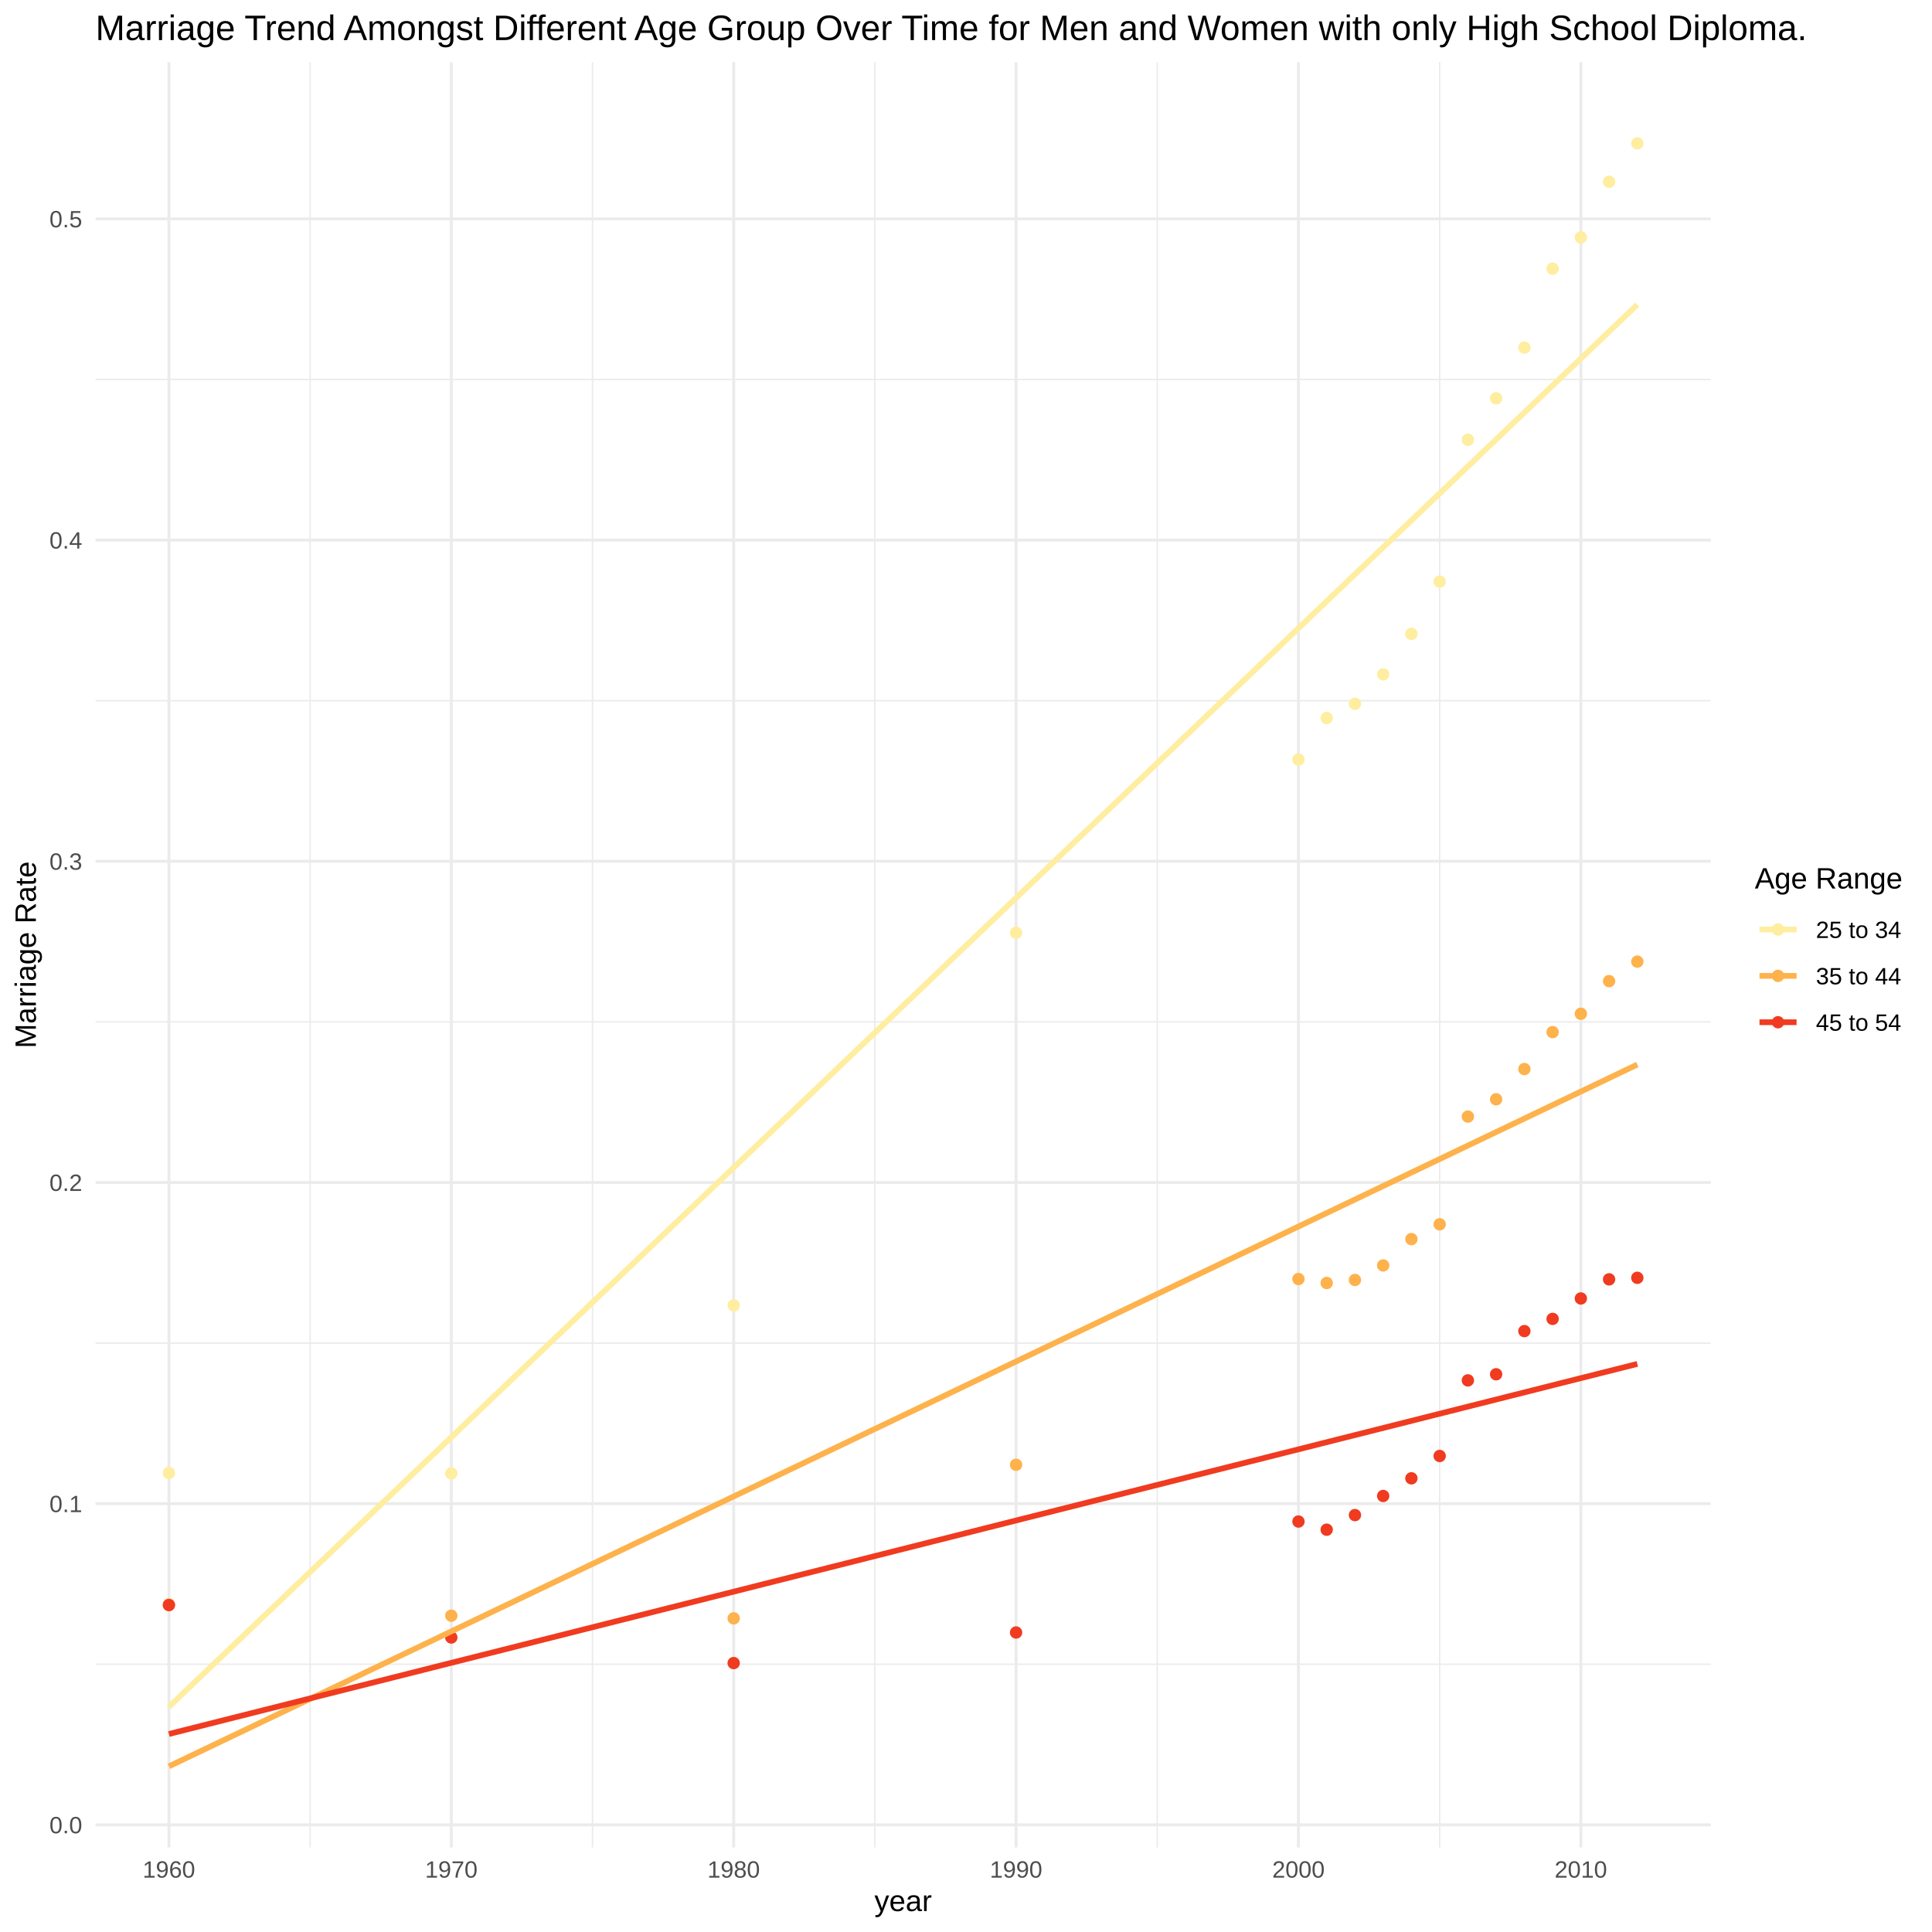
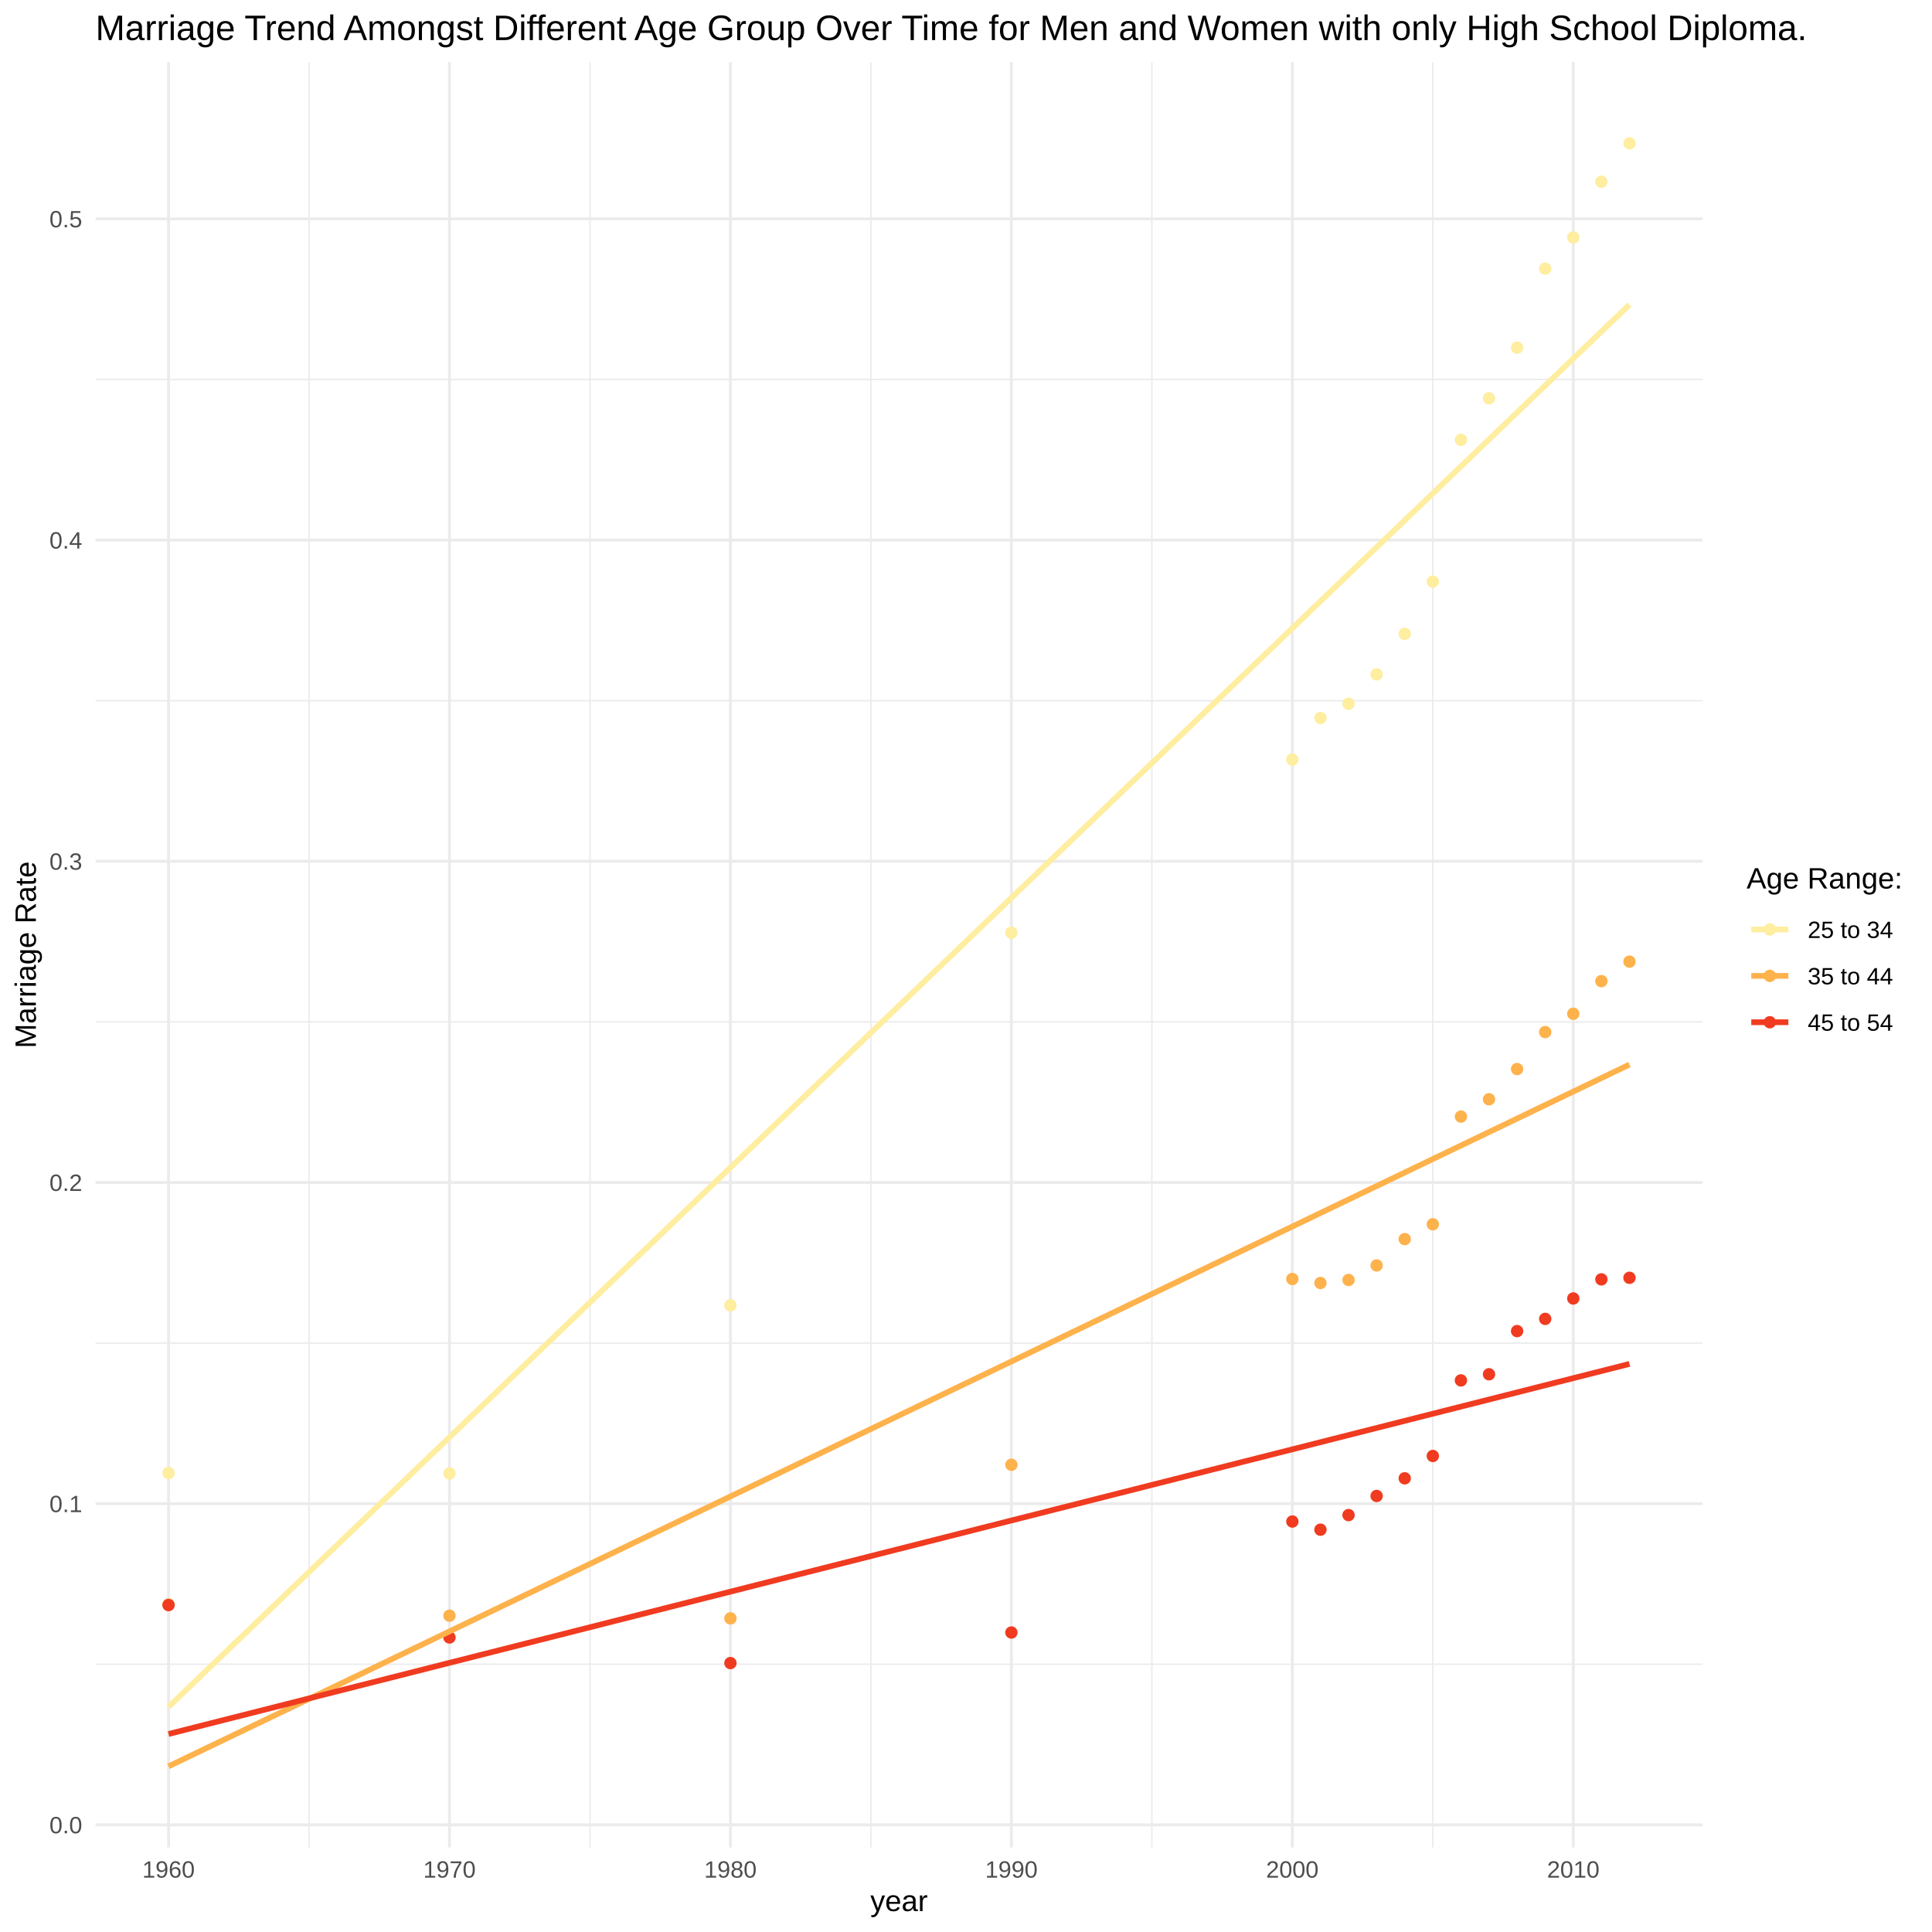
<svg xmlns="http://www.w3.org/2000/svg" class="svglite" width="720.00pt" height="720.00pt" viewBox="0 0 720.00 720.00">
  <defs>
    <style type="text/css">
    .svglite line, .svglite polyline, .svglite polygon, .svglite path, .svglite rect, .svglite circle {
      fill: none;
      stroke: #000000;
      stroke-linecap: round;
      stroke-linejoin: round;
      stroke-miterlimit: 10.00;
    }
  </style>
  </defs>
  <rect width="100%" height="100%" style="stroke: none; fill: #FFFFFF;" />
  <defs>
    <clipPath id="cpMC4wMHw3MjAuMDB8MC4wMHw3MjAuMDA=">
      <rect x="0.00" y="0.00" width="720.00" height="720.00" />
    </clipPath>
  </defs>
  <g clip-path="url(#cpMC4wMHw3MjAuMDB8MC4wMHw3MjAuMDA=)">
</g>
  <defs>
-     <clipPath id="cpMzUuNTl8NjM3LjU0fDIzLjE4fDY4OC41MA==">
-       <rect x="35.59" y="23.18" width="601.96" height="665.33" />
+     <clipPath id="cpMzUuNTl8NjM0LjQ4fDIzLjE4fDY4OC41MA==">
+       <rect x="35.59" y="23.18" width="598.90" height="665.33" />
    </clipPath>
  </defs>
-   <g clip-path="url(#cpMzUuNTl8NjM3LjU0fDIzLjE4fDY4OC41MA==)">
-     <polyline points="35.59,620.21 637.54,620.21 " style="stroke-width: 0.53; stroke: #EBEBEB; stroke-linecap: butt;" />
-     <polyline points="35.59,500.52 637.54,500.52 " style="stroke-width: 0.53; stroke: #EBEBEB; stroke-linecap: butt;" />
-     <polyline points="35.59,380.82 637.54,380.82 " style="stroke-width: 0.53; stroke: #EBEBEB; stroke-linecap: butt;" />
-     <polyline points="35.59,261.12 637.54,261.12 " style="stroke-width: 0.53; stroke: #EBEBEB; stroke-linecap: butt;" />
-     <polyline points="35.59,141.42 637.54,141.42 " style="stroke-width: 0.53; stroke: #EBEBEB; stroke-linecap: butt;" />
-     <polyline points="115.57,688.50 115.57,23.18 " style="stroke-width: 0.53; stroke: #EBEBEB; stroke-linecap: butt;" />
-     <polyline points="220.80,688.50 220.80,23.18 " style="stroke-width: 0.53; stroke: #EBEBEB; stroke-linecap: butt;" />
-     <polyline points="326.04,688.50 326.04,23.18 " style="stroke-width: 0.53; stroke: #EBEBEB; stroke-linecap: butt;" />
-     <polyline points="431.28,688.50 431.28,23.18 " style="stroke-width: 0.53; stroke: #EBEBEB; stroke-linecap: butt;" />
-     <polyline points="536.52,688.50 536.52,23.18 " style="stroke-width: 0.53; stroke: #EBEBEB; stroke-linecap: butt;" />
-     <polyline points="35.59,680.06 637.54,680.06 " style="stroke-width: 1.07; stroke: #EBEBEB; stroke-linecap: butt;" />
-     <polyline points="35.59,560.37 637.54,560.37 " style="stroke-width: 1.07; stroke: #EBEBEB; stroke-linecap: butt;" />
-     <polyline points="35.59,440.67 637.54,440.67 " style="stroke-width: 1.07; stroke: #EBEBEB; stroke-linecap: butt;" />
-     <polyline points="35.59,320.97 637.54,320.97 " style="stroke-width: 1.07; stroke: #EBEBEB; stroke-linecap: butt;" />
-     <polyline points="35.59,201.27 637.54,201.27 " style="stroke-width: 1.07; stroke: #EBEBEB; stroke-linecap: butt;" />
-     <polyline points="35.59,81.57 637.54,81.57 " style="stroke-width: 1.07; stroke: #EBEBEB; stroke-linecap: butt;" />
-     <polyline points="62.95,688.50 62.95,23.18 " style="stroke-width: 1.07; stroke: #EBEBEB; stroke-linecap: butt;" />
-     <polyline points="168.19,688.50 168.19,23.18 " style="stroke-width: 1.07; stroke: #EBEBEB; stroke-linecap: butt;" />
-     <polyline points="273.42,688.50 273.42,23.18 " style="stroke-width: 1.07; stroke: #EBEBEB; stroke-linecap: butt;" />
-     <polyline points="378.66,688.50 378.66,23.18 " style="stroke-width: 1.07; stroke: #EBEBEB; stroke-linecap: butt;" />
-     <polyline points="483.90,688.50 483.90,23.18 " style="stroke-width: 1.07; stroke: #EBEBEB; stroke-linecap: butt;" />
-     <polyline points="589.14,688.50 589.14,23.18 " style="stroke-width: 1.07; stroke: #EBEBEB; stroke-linecap: butt;" />
-     <circle cx="62.95" cy="548.95" r="1.95" style="stroke-width: 0.71; stroke: #FFEDA0; fill: #FFEDA0;" />
-     <circle cx="62.95" cy="597.95" r="1.95" style="stroke-width: 0.71; stroke: #FEB24C; fill: #FEB24C;" />
-     <circle cx="62.95" cy="598.18" r="1.95" style="stroke-width: 0.71; stroke: #F03B20; fill: #F03B20;" />
-     <circle cx="168.19" cy="549.11" r="1.95" style="stroke-width: 0.71; stroke: #FFEDA0; fill: #FFEDA0;" />
-     <circle cx="168.19" cy="602.12" r="1.95" style="stroke-width: 0.71; stroke: #FEB24C; fill: #FEB24C;" />
-     <circle cx="168.19" cy="610.24" r="1.95" style="stroke-width: 0.71; stroke: #F03B20; fill: #F03B20;" />
-     <circle cx="273.42" cy="486.47" r="1.95" style="stroke-width: 0.71; stroke: #FFEDA0; fill: #FFEDA0;" />
-     <circle cx="273.42" cy="603.11" r="1.95" style="stroke-width: 0.71; stroke: #FEB24C; fill: #FEB24C;" />
-     <circle cx="273.42" cy="619.78" r="1.95" style="stroke-width: 0.71; stroke: #F03B20; fill: #F03B20;" />
-     <circle cx="378.66" cy="347.60" r="1.95" style="stroke-width: 0.71; stroke: #FFEDA0; fill: #FFEDA0;" />
-     <circle cx="378.66" cy="545.88" r="1.95" style="stroke-width: 0.71; stroke: #FEB24C; fill: #FEB24C;" />
-     <circle cx="378.66" cy="608.39" r="1.95" style="stroke-width: 0.71; stroke: #F03B20; fill: #F03B20;" />
-     <circle cx="483.90" cy="283.08" r="1.95" style="stroke-width: 0.71; stroke: #FFEDA0; fill: #FFEDA0;" />
-     <circle cx="483.90" cy="476.65" r="1.95" style="stroke-width: 0.71; stroke: #FEB24C; fill: #FEB24C;" />
-     <circle cx="483.90" cy="567.03" r="1.95" style="stroke-width: 0.71; stroke: #F03B20; fill: #F03B20;" />
-     <circle cx="494.42" cy="267.58" r="1.95" style="stroke-width: 0.71; stroke: #FFEDA0; fill: #FFEDA0;" />
-     <circle cx="494.42" cy="478.13" r="1.95" style="stroke-width: 0.71; stroke: #FEB24C; fill: #FEB24C;" />
-     <circle cx="494.42" cy="570.07" r="1.95" style="stroke-width: 0.71; stroke: #F03B20; fill: #F03B20;" />
-     <circle cx="504.95" cy="262.27" r="1.95" style="stroke-width: 0.71; stroke: #FFEDA0; fill: #FFEDA0;" />
-     <circle cx="504.95" cy="477.01" r="1.95" style="stroke-width: 0.71; stroke: #FEB24C; fill: #FEB24C;" />
-     <circle cx="504.95" cy="564.63" r="1.95" style="stroke-width: 0.71; stroke: #F03B20; fill: #F03B20;" />
-     <circle cx="515.47" cy="251.32" r="1.95" style="stroke-width: 0.71; stroke: #FFEDA0; fill: #FFEDA0;" />
-     <circle cx="515.47" cy="471.59" r="1.95" style="stroke-width: 0.71; stroke: #FEB24C; fill: #FEB24C;" />
-     <circle cx="515.47" cy="557.50" r="1.95" style="stroke-width: 0.71; stroke: #F03B20; fill: #F03B20;" />
-     <circle cx="525.99" cy="236.21" r="1.95" style="stroke-width: 0.71; stroke: #FFEDA0; fill: #FFEDA0;" />
-     <circle cx="525.99" cy="461.78" r="1.95" style="stroke-width: 0.71; stroke: #FEB24C; fill: #FEB24C;" />
-     <circle cx="525.99" cy="550.93" r="1.95" style="stroke-width: 0.71; stroke: #F03B20; fill: #F03B20;" />
-     <circle cx="536.52" cy="216.75" r="1.95" style="stroke-width: 0.71; stroke: #FFEDA0; fill: #FFEDA0;" />
-     <circle cx="536.52" cy="456.26" r="1.95" style="stroke-width: 0.71; stroke: #FEB24C; fill: #FEB24C;" />
-     <circle cx="536.52" cy="542.60" r="1.95" style="stroke-width: 0.71; stroke: #F03B20; fill: #F03B20;" />
-     <circle cx="547.04" cy="163.91" r="1.95" style="stroke-width: 0.71; stroke: #FFEDA0; fill: #FFEDA0;" />
-     <circle cx="547.04" cy="416.12" r="1.95" style="stroke-width: 0.71; stroke: #FEB24C; fill: #FEB24C;" />
-     <circle cx="547.04" cy="514.43" r="1.95" style="stroke-width: 0.71; stroke: #F03B20; fill: #F03B20;" />
-     <circle cx="557.56" cy="148.44" r="1.95" style="stroke-width: 0.71; stroke: #FFEDA0; fill: #FFEDA0;" />
-     <circle cx="557.56" cy="409.67" r="1.95" style="stroke-width: 0.71; stroke: #FEB24C; fill: #FEB24C;" />
-     <circle cx="557.56" cy="512.15" r="1.95" style="stroke-width: 0.71; stroke: #F03B20; fill: #F03B20;" />
-     <circle cx="568.09" cy="129.55" r="1.95" style="stroke-width: 0.71; stroke: #FFEDA0; fill: #FFEDA0;" />
-     <circle cx="568.09" cy="398.41" r="1.95" style="stroke-width: 0.71; stroke: #FEB24C; fill: #FEB24C;" />
-     <circle cx="568.09" cy="496.06" r="1.95" style="stroke-width: 0.71; stroke: #F03B20; fill: #F03B20;" />
-     <circle cx="578.61" cy="100.12" r="1.95" style="stroke-width: 0.71; stroke: #FFEDA0; fill: #FFEDA0;" />
-     <circle cx="578.61" cy="384.64" r="1.95" style="stroke-width: 0.71; stroke: #FEB24C; fill: #FEB24C;" />
-     <circle cx="578.61" cy="491.51" r="1.95" style="stroke-width: 0.71; stroke: #F03B20; fill: #F03B20;" />
-     <circle cx="589.14" cy="88.49" r="1.95" style="stroke-width: 0.71; stroke: #FFEDA0; fill: #FFEDA0;" />
-     <circle cx="589.14" cy="377.80" r="1.95" style="stroke-width: 0.71; stroke: #FEB24C; fill: #FEB24C;" />
-     <circle cx="589.14" cy="483.90" r="1.95" style="stroke-width: 0.71; stroke: #F03B20; fill: #F03B20;" />
-     <circle cx="599.66" cy="67.72" r="1.95" style="stroke-width: 0.71; stroke: #FFEDA0; fill: #FFEDA0;" />
-     <circle cx="599.66" cy="365.64" r="1.95" style="stroke-width: 0.71; stroke: #FEB24C; fill: #FEB24C;" />
-     <circle cx="599.66" cy="476.78" r="1.95" style="stroke-width: 0.71; stroke: #F03B20; fill: #F03B20;" />
-     <circle cx="610.18" cy="53.42" r="1.95" style="stroke-width: 0.71; stroke: #FFEDA0; fill: #FFEDA0;" />
-     <circle cx="610.18" cy="358.37" r="1.95" style="stroke-width: 0.71; stroke: #FEB24C; fill: #FEB24C;" />
-     <circle cx="610.18" cy="476.20" r="1.95" style="stroke-width: 0.71; stroke: #F03B20; fill: #F03B20;" />
-     <polyline points="62.95,636.10 69.87,629.48 76.80,622.87 83.73,616.25 90.66,609.64 97.58,603.02 104.51,596.41 111.44,589.79 118.36,583.18 125.29,576.56 132.22,569.95 139.14,563.33 146.07,556.72 153.00,550.10 159.93,543.49 166.85,536.87 173.78,530.26 180.71,523.64 187.63,517.03 194.56,510.41 201.49,503.80 208.42,497.18 215.34,490.57 222.27,483.95 229.20,477.34 236.12,470.72 243.05,464.11 249.98,457.49 256.90,450.88 263.83,444.26 270.76,437.65 277.69,431.03 284.61,424.42 291.54,417.80 298.47,411.19 305.39,404.57 312.32,397.96 319.25,391.34 326.17,384.73 333.10,378.11 340.03,371.50 346.96,364.88 353.88,358.27 360.81,351.66 367.74,345.04 374.66,338.43 381.59,331.81 388.52,325.20 395.44,318.58 402.37,311.97 409.30,305.35 416.23,298.74 423.15,292.12 430.08,285.51 437.01,278.89 443.93,272.28 450.86,265.66 457.79,259.05 464.72,252.43 471.64,245.82 478.57,239.20 485.50,232.59 492.42,225.97 499.35,219.36 506.28,212.74 513.20,206.13 520.13,199.51 527.06,192.90 533.99,186.28 540.91,179.67 547.84,173.05 554.77,166.44 561.69,159.82 568.62,153.21 575.55,146.59 582.47,139.98 589.40,133.36 596.33,126.75 603.26,120.13 610.18,113.52 " style="stroke-width: 2.13; stroke: #FFEDA0; stroke-linecap: butt;" />
-     <polyline points="62.95,658.26 69.87,654.95 76.80,651.64 83.73,648.33 90.66,645.02 97.58,641.71 104.51,638.40 111.44,635.09 118.36,631.78 125.29,628.47 132.22,625.16 139.14,621.85 146.07,618.54 153.00,615.23 159.93,611.92 166.85,608.60 173.78,605.29 180.71,601.98 187.63,598.67 194.56,595.36 201.49,592.05 208.42,588.74 215.34,585.43 222.27,582.12 229.20,578.81 236.12,575.50 243.05,572.19 249.98,568.88 256.90,565.57 263.83,562.26 270.76,558.95 277.69,555.64 284.61,552.33 291.54,549.02 298.47,545.71 305.39,542.40 312.32,539.08 319.25,535.77 326.17,532.46 333.10,529.15 340.03,525.84 346.96,522.53 353.88,519.22 360.81,515.91 367.74,512.60 374.66,509.29 381.59,505.98 388.52,502.67 395.44,499.36 402.37,496.05 409.30,492.74 416.23,489.43 423.15,486.12 430.08,482.81 437.01,479.50 443.93,476.19 450.86,472.88 457.79,469.56 464.72,466.25 471.64,462.94 478.57,459.63 485.50,456.32 492.42,453.01 499.35,449.70 506.28,446.39 513.20,443.08 520.13,439.77 527.06,436.46 533.99,433.15 540.91,429.84 547.84,426.53 554.77,423.22 561.69,419.91 568.62,416.60 575.55,413.29 582.47,409.98 589.40,406.67 596.33,403.36 603.26,400.04 610.18,396.73 " style="stroke-width: 2.13; stroke: #FEB24C; stroke-linecap: butt;" />
-     <polyline points="62.95,646.21 69.87,644.47 76.80,642.72 83.73,640.97 90.66,639.23 97.58,637.48 104.51,635.74 111.44,633.99 118.36,632.24 125.29,630.50 132.22,628.75 139.14,627.01 146.07,625.26 153.00,623.52 159.93,621.77 166.85,620.02 173.78,618.28 180.71,616.53 187.63,614.79 194.56,613.04 201.49,611.29 208.42,609.55 215.34,607.80 222.27,606.06 229.20,604.31 236.12,602.57 243.05,600.82 249.98,599.07 256.90,597.33 263.83,595.58 270.76,593.84 277.69,592.09 284.61,590.34 291.54,588.60 298.47,586.85 305.39,585.11 312.32,583.36 319.25,581.62 326.17,579.87 333.10,578.12 340.03,576.38 346.96,574.63 353.88,572.89 360.81,571.14 367.74,569.39 374.66,567.65 381.59,565.90 388.52,564.16 395.44,562.41 402.37,560.67 409.30,558.92 416.23,557.17 423.15,555.43 430.08,553.68 437.01,551.94 443.93,550.19 450.86,548.44 457.79,546.70 464.72,544.95 471.64,543.21 478.57,541.46 485.50,539.72 492.42,537.97 499.35,536.22 506.28,534.48 513.20,532.73 520.13,530.99 527.06,529.24 533.99,527.49 540.91,525.75 547.84,524.00 554.77,522.26 561.69,520.51 568.62,518.77 575.55,517.02 582.47,515.27 589.40,513.53 596.33,511.78 603.26,510.04 610.18,508.29 " style="stroke-width: 2.13; stroke: #F03B20; stroke-linecap: butt;" />
+   <g clip-path="url(#cpMzUuNTl8NjM0LjQ4fDIzLjE4fDY4OC41MA==)">
+     <polyline points="35.59,620.21 634.48,620.21 " style="stroke-width: 0.53; stroke: #EBEBEB; stroke-linecap: butt;" />
+     <polyline points="35.59,500.52 634.48,500.52 " style="stroke-width: 0.53; stroke: #EBEBEB; stroke-linecap: butt;" />
+     <polyline points="35.59,380.82 634.48,380.82 " style="stroke-width: 0.53; stroke: #EBEBEB; stroke-linecap: butt;" />
+     <polyline points="35.59,261.12 634.48,261.12 " style="stroke-width: 0.53; stroke: #EBEBEB; stroke-linecap: butt;" />
+     <polyline points="35.59,141.42 634.48,141.42 " style="stroke-width: 0.53; stroke: #EBEBEB; stroke-linecap: butt;" />
+     <polyline points="115.16,688.50 115.16,23.18 " style="stroke-width: 0.53; stroke: #EBEBEB; stroke-linecap: butt;" />
+     <polyline points="219.86,688.50 219.86,23.18 " style="stroke-width: 0.53; stroke: #EBEBEB; stroke-linecap: butt;" />
+     <polyline points="324.56,688.50 324.56,23.18 " style="stroke-width: 0.53; stroke: #EBEBEB; stroke-linecap: butt;" />
+     <polyline points="429.27,688.50 429.27,23.18 " style="stroke-width: 0.53; stroke: #EBEBEB; stroke-linecap: butt;" />
+     <polyline points="533.97,688.50 533.97,23.18 " style="stroke-width: 0.53; stroke: #EBEBEB; stroke-linecap: butt;" />
+     <polyline points="35.59,680.06 634.48,680.06 " style="stroke-width: 1.07; stroke: #EBEBEB; stroke-linecap: butt;" />
+     <polyline points="35.59,560.37 634.48,560.37 " style="stroke-width: 1.07; stroke: #EBEBEB; stroke-linecap: butt;" />
+     <polyline points="35.59,440.67 634.48,440.67 " style="stroke-width: 1.07; stroke: #EBEBEB; stroke-linecap: butt;" />
+     <polyline points="35.59,320.97 634.48,320.97 " style="stroke-width: 1.07; stroke: #EBEBEB; stroke-linecap: butt;" />
+     <polyline points="35.59,201.27 634.48,201.27 " style="stroke-width: 1.07; stroke: #EBEBEB; stroke-linecap: butt;" />
+     <polyline points="35.59,81.57 634.48,81.57 " style="stroke-width: 1.07; stroke: #EBEBEB; stroke-linecap: butt;" />
+     <polyline points="62.81,688.50 62.81,23.18 " style="stroke-width: 1.07; stroke: #EBEBEB; stroke-linecap: butt;" />
+     <polyline points="167.51,688.50 167.51,23.18 " style="stroke-width: 1.07; stroke: #EBEBEB; stroke-linecap: butt;" />
+     <polyline points="272.21,688.50 272.21,23.18 " style="stroke-width: 1.07; stroke: #EBEBEB; stroke-linecap: butt;" />
+     <polyline points="376.92,688.50 376.92,23.18 " style="stroke-width: 1.07; stroke: #EBEBEB; stroke-linecap: butt;" />
+     <polyline points="481.62,688.50 481.62,23.18 " style="stroke-width: 1.07; stroke: #EBEBEB; stroke-linecap: butt;" />
+     <polyline points="586.32,688.50 586.32,23.18 " style="stroke-width: 1.07; stroke: #EBEBEB; stroke-linecap: butt;" />
+     <circle cx="62.81" cy="548.95" r="1.95" style="stroke-width: 0.71; stroke: #FFEDA0; fill: #FFEDA0;" />
+     <circle cx="62.81" cy="597.95" r="1.95" style="stroke-width: 0.71; stroke: #FEB24C; fill: #FEB24C;" />
+     <circle cx="62.81" cy="598.18" r="1.95" style="stroke-width: 0.71; stroke: #F03B20; fill: #F03B20;" />
+     <circle cx="167.51" cy="549.11" r="1.95" style="stroke-width: 0.71; stroke: #FFEDA0; fill: #FFEDA0;" />
+     <circle cx="167.51" cy="602.12" r="1.95" style="stroke-width: 0.71; stroke: #FEB24C; fill: #FEB24C;" />
+     <circle cx="167.51" cy="610.24" r="1.95" style="stroke-width: 0.71; stroke: #F03B20; fill: #F03B20;" />
+     <circle cx="272.21" cy="486.47" r="1.95" style="stroke-width: 0.71; stroke: #FFEDA0; fill: #FFEDA0;" />
+     <circle cx="272.21" cy="603.11" r="1.95" style="stroke-width: 0.71; stroke: #FEB24C; fill: #FEB24C;" />
+     <circle cx="272.21" cy="619.78" r="1.95" style="stroke-width: 0.71; stroke: #F03B20; fill: #F03B20;" />
+     <circle cx="376.92" cy="347.60" r="1.95" style="stroke-width: 0.71; stroke: #FFEDA0; fill: #FFEDA0;" />
+     <circle cx="376.92" cy="545.88" r="1.95" style="stroke-width: 0.71; stroke: #FEB24C; fill: #FEB24C;" />
+     <circle cx="376.92" cy="608.39" r="1.95" style="stroke-width: 0.71; stroke: #F03B20; fill: #F03B20;" />
+     <circle cx="481.62" cy="283.08" r="1.95" style="stroke-width: 0.71; stroke: #FFEDA0; fill: #FFEDA0;" />
+     <circle cx="481.62" cy="476.65" r="1.95" style="stroke-width: 0.71; stroke: #FEB24C; fill: #FEB24C;" />
+     <circle cx="481.62" cy="567.03" r="1.95" style="stroke-width: 0.71; stroke: #F03B20; fill: #F03B20;" />
+     <circle cx="492.09" cy="267.58" r="1.95" style="stroke-width: 0.71; stroke: #FFEDA0; fill: #FFEDA0;" />
+     <circle cx="492.09" cy="478.13" r="1.95" style="stroke-width: 0.71; stroke: #FEB24C; fill: #FEB24C;" />
+     <circle cx="492.09" cy="570.07" r="1.95" style="stroke-width: 0.71; stroke: #F03B20; fill: #F03B20;" />
+     <circle cx="502.56" cy="262.27" r="1.95" style="stroke-width: 0.71; stroke: #FFEDA0; fill: #FFEDA0;" />
+     <circle cx="502.56" cy="477.01" r="1.95" style="stroke-width: 0.71; stroke: #FEB24C; fill: #FEB24C;" />
+     <circle cx="502.56" cy="564.63" r="1.95" style="stroke-width: 0.71; stroke: #F03B20; fill: #F03B20;" />
+     <circle cx="513.03" cy="251.32" r="1.95" style="stroke-width: 0.71; stroke: #FFEDA0; fill: #FFEDA0;" />
+     <circle cx="513.03" cy="471.59" r="1.95" style="stroke-width: 0.71; stroke: #FEB24C; fill: #FEB24C;" />
+     <circle cx="513.03" cy="557.50" r="1.95" style="stroke-width: 0.71; stroke: #F03B20; fill: #F03B20;" />
+     <circle cx="523.50" cy="236.21" r="1.95" style="stroke-width: 0.71; stroke: #FFEDA0; fill: #FFEDA0;" />
+     <circle cx="523.50" cy="461.78" r="1.95" style="stroke-width: 0.71; stroke: #FEB24C; fill: #FEB24C;" />
+     <circle cx="523.50" cy="550.93" r="1.95" style="stroke-width: 0.71; stroke: #F03B20; fill: #F03B20;" />
+     <circle cx="533.97" cy="216.75" r="1.95" style="stroke-width: 0.71; stroke: #FFEDA0; fill: #FFEDA0;" />
+     <circle cx="533.97" cy="456.26" r="1.95" style="stroke-width: 0.71; stroke: #FEB24C; fill: #FEB24C;" />
+     <circle cx="533.97" cy="542.60" r="1.95" style="stroke-width: 0.71; stroke: #F03B20; fill: #F03B20;" />
+     <circle cx="544.44" cy="163.91" r="1.95" style="stroke-width: 0.71; stroke: #FFEDA0; fill: #FFEDA0;" />
+     <circle cx="544.44" cy="416.12" r="1.95" style="stroke-width: 0.71; stroke: #FEB24C; fill: #FEB24C;" />
+     <circle cx="544.44" cy="514.43" r="1.95" style="stroke-width: 0.71; stroke: #F03B20; fill: #F03B20;" />
+     <circle cx="554.91" cy="148.44" r="1.95" style="stroke-width: 0.71; stroke: #FFEDA0; fill: #FFEDA0;" />
+     <circle cx="554.91" cy="409.67" r="1.95" style="stroke-width: 0.71; stroke: #FEB24C; fill: #FEB24C;" />
+     <circle cx="554.91" cy="512.15" r="1.95" style="stroke-width: 0.71; stroke: #F03B20; fill: #F03B20;" />
+     <circle cx="565.38" cy="129.55" r="1.95" style="stroke-width: 0.71; stroke: #FFEDA0; fill: #FFEDA0;" />
+     <circle cx="565.38" cy="398.41" r="1.95" style="stroke-width: 0.71; stroke: #FEB24C; fill: #FEB24C;" />
+     <circle cx="565.38" cy="496.06" r="1.95" style="stroke-width: 0.71; stroke: #F03B20; fill: #F03B20;" />
+     <circle cx="575.85" cy="100.12" r="1.95" style="stroke-width: 0.71; stroke: #FFEDA0; fill: #FFEDA0;" />
+     <circle cx="575.85" cy="384.64" r="1.95" style="stroke-width: 0.71; stroke: #FEB24C; fill: #FEB24C;" />
+     <circle cx="575.85" cy="491.51" r="1.95" style="stroke-width: 0.71; stroke: #F03B20; fill: #F03B20;" />
+     <circle cx="586.32" cy="88.49" r="1.95" style="stroke-width: 0.71; stroke: #FFEDA0; fill: #FFEDA0;" />
+     <circle cx="586.32" cy="377.80" r="1.95" style="stroke-width: 0.71; stroke: #FEB24C; fill: #FEB24C;" />
+     <circle cx="586.32" cy="483.90" r="1.95" style="stroke-width: 0.71; stroke: #F03B20; fill: #F03B20;" />
+     <circle cx="596.79" cy="67.72" r="1.95" style="stroke-width: 0.71; stroke: #FFEDA0; fill: #FFEDA0;" />
+     <circle cx="596.79" cy="365.64" r="1.95" style="stroke-width: 0.71; stroke: #FEB24C; fill: #FEB24C;" />
+     <circle cx="596.79" cy="476.78" r="1.95" style="stroke-width: 0.71; stroke: #F03B20; fill: #F03B20;" />
+     <circle cx="607.26" cy="53.42" r="1.95" style="stroke-width: 0.71; stroke: #FFEDA0; fill: #FFEDA0;" />
+     <circle cx="607.26" cy="358.37" r="1.95" style="stroke-width: 0.71; stroke: #FEB24C; fill: #FEB24C;" />
+     <circle cx="607.26" cy="476.20" r="1.95" style="stroke-width: 0.71; stroke: #F03B20; fill: #F03B20;" />
+     <polyline points="62.81,636.10 69.70,629.48 76.59,622.87 83.48,616.25 90.38,609.64 97.27,603.02 104.16,596.41 111.05,589.79 117.94,583.18 124.83,576.56 131.73,569.95 138.62,563.33 145.51,556.72 152.40,550.10 159.29,543.49 166.19,536.87 173.08,530.26 179.97,523.64 186.86,517.03 193.75,510.41 200.64,503.80 207.54,497.18 214.43,490.57 221.32,483.95 228.21,477.34 235.10,470.72 242.00,464.11 248.89,457.49 255.78,450.88 262.67,444.26 269.56,437.65 276.45,431.03 283.35,424.42 290.24,417.80 297.13,411.19 304.02,404.57 310.91,397.96 317.81,391.34 324.70,384.73 331.59,378.11 338.48,371.50 345.37,364.88 352.26,358.27 359.16,351.66 366.05,345.04 372.94,338.43 379.83,331.81 386.72,325.20 393.62,318.58 400.51,311.97 407.40,305.35 414.29,298.74 421.18,292.12 428.07,285.51 434.97,278.89 441.86,272.28 448.75,265.66 455.64,259.05 462.53,252.43 469.43,245.82 476.32,239.20 483.21,232.59 490.10,225.97 496.99,219.36 503.88,212.74 510.78,206.13 517.67,199.51 524.56,192.90 531.45,186.28 538.34,179.67 545.24,173.05 552.13,166.44 559.02,159.82 565.91,153.21 572.80,146.59 579.69,139.98 586.59,133.36 593.48,126.75 600.37,120.13 607.26,113.52 " style="stroke-width: 2.13; stroke: #FFEDA0; stroke-linecap: butt;" />
+     <polyline points="62.81,658.26 69.70,654.95 76.59,651.64 83.48,648.33 90.38,645.02 97.27,641.71 104.16,638.40 111.05,635.09 117.94,631.78 124.83,628.47 131.73,625.16 138.62,621.85 145.51,618.54 152.40,615.23 159.29,611.92 166.19,608.60 173.08,605.29 179.97,601.98 186.86,598.67 193.75,595.36 200.64,592.05 207.54,588.74 214.43,585.43 221.32,582.12 228.21,578.81 235.10,575.50 242.00,572.19 248.89,568.88 255.78,565.57 262.67,562.26 269.56,558.95 276.45,555.64 283.35,552.33 290.24,549.02 297.13,545.71 304.02,542.40 310.91,539.08 317.81,535.77 324.70,532.46 331.59,529.15 338.48,525.84 345.37,522.53 352.26,519.22 359.16,515.91 366.05,512.60 372.94,509.29 379.83,505.98 386.72,502.67 393.62,499.36 400.51,496.05 407.40,492.74 414.29,489.43 421.18,486.12 428.07,482.81 434.97,479.50 441.86,476.19 448.75,472.88 455.64,469.56 462.53,466.25 469.43,462.94 476.32,459.63 483.21,456.32 490.10,453.01 496.99,449.70 503.88,446.39 510.78,443.08 517.67,439.77 524.56,436.46 531.45,433.15 538.34,429.84 545.24,426.53 552.13,423.22 559.02,419.91 565.91,416.60 572.80,413.29 579.69,409.98 586.59,406.67 593.48,403.36 600.37,400.04 607.26,396.73 " style="stroke-width: 2.13; stroke: #FEB24C; stroke-linecap: butt;" />
+     <polyline points="62.81,646.21 69.70,644.47 76.59,642.72 83.48,640.97 90.38,639.23 97.27,637.48 104.16,635.74 111.05,633.99 117.94,632.24 124.83,630.50 131.73,628.75 138.62,627.01 145.51,625.26 152.40,623.52 159.29,621.77 166.19,620.02 173.08,618.28 179.97,616.53 186.86,614.79 193.75,613.04 200.64,611.29 207.54,609.55 214.43,607.80 221.32,606.06 228.21,604.31 235.10,602.57 242.00,600.82 248.89,599.07 255.78,597.33 262.67,595.58 269.56,593.84 276.45,592.09 283.35,590.34 290.24,588.60 297.13,586.85 304.02,585.11 310.91,583.36 317.81,581.62 324.70,579.87 331.59,578.12 338.48,576.38 345.37,574.63 352.26,572.89 359.16,571.14 366.05,569.39 372.94,567.65 379.83,565.90 386.72,564.16 393.62,562.41 400.51,560.67 407.40,558.92 414.29,557.17 421.18,555.43 428.07,553.68 434.97,551.94 441.86,550.19 448.75,548.44 455.64,546.70 462.53,544.95 469.43,543.21 476.32,541.46 483.21,539.72 490.10,537.97 496.99,536.22 503.88,534.48 510.78,532.73 517.67,530.99 524.56,529.24 531.45,527.49 538.34,525.75 545.24,524.00 552.13,522.26 559.02,520.51 565.91,518.77 572.80,517.02 579.69,515.27 586.59,513.53 593.48,511.78 600.37,510.04 607.26,508.29 " style="stroke-width: 2.13; stroke: #F03B20; stroke-linecap: butt;" />
  </g>
  <g clip-path="url(#cpMC4wMHw3MjAuMDB8MC4wMHw3MjAuMDA=)">
    <text x="30.65" y="683.21" text-anchor="end" style="font-size: 8.80px; fill: #4D4D4D; font-family: Arial;" textLength="12.24px" lengthAdjust="spacingAndGlyphs">0.0</text>
    <text x="30.65" y="563.52" text-anchor="end" style="font-size: 8.80px; fill: #4D4D4D; font-family: Arial;" textLength="12.24px" lengthAdjust="spacingAndGlyphs">0.1</text>
    <text x="30.65" y="443.82" text-anchor="end" style="font-size: 8.80px; fill: #4D4D4D; font-family: Arial;" textLength="12.24px" lengthAdjust="spacingAndGlyphs">0.2</text>
    <text x="30.65" y="324.12" text-anchor="end" style="font-size: 8.80px; fill: #4D4D4D; font-family: Arial;" textLength="12.24px" lengthAdjust="spacingAndGlyphs">0.3</text>
    <text x="30.65" y="204.42" text-anchor="end" style="font-size: 8.80px; fill: #4D4D4D; font-family: Arial;" textLength="12.24px" lengthAdjust="spacingAndGlyphs">0.4</text>
    <text x="30.65" y="84.72" text-anchor="end" style="font-size: 8.80px; fill: #4D4D4D; font-family: Arial;" textLength="12.24px" lengthAdjust="spacingAndGlyphs">0.5</text>
-     <text x="62.95" y="699.74" text-anchor="middle" style="font-size: 8.80px; fill: #4D4D4D; font-family: Arial;" textLength="19.58px" lengthAdjust="spacingAndGlyphs">1960</text>
-     <text x="168.19" y="699.74" text-anchor="middle" style="font-size: 8.80px; fill: #4D4D4D; font-family: Arial;" textLength="19.58px" lengthAdjust="spacingAndGlyphs">1970</text>
-     <text x="273.42" y="699.74" text-anchor="middle" style="font-size: 8.80px; fill: #4D4D4D; font-family: Arial;" textLength="19.58px" lengthAdjust="spacingAndGlyphs">1980</text>
-     <text x="378.66" y="699.74" text-anchor="middle" style="font-size: 8.80px; fill: #4D4D4D; font-family: Arial;" textLength="19.58px" lengthAdjust="spacingAndGlyphs">1990</text>
-     <text x="483.90" y="699.74" text-anchor="middle" style="font-size: 8.80px; fill: #4D4D4D; font-family: Arial;" textLength="19.58px" lengthAdjust="spacingAndGlyphs">2000</text>
-     <text x="589.14" y="699.74" text-anchor="middle" style="font-size: 8.80px; fill: #4D4D4D; font-family: Arial;" textLength="19.58px" lengthAdjust="spacingAndGlyphs">2010</text>
-     <text x="336.57" y="712.20" text-anchor="middle" style="font-size: 11.00px; font-family: Arial;" textLength="21.41px" lengthAdjust="spacingAndGlyphs">year</text>
+     <text x="62.81" y="699.74" text-anchor="middle" style="font-size: 8.80px; fill: #4D4D4D; font-family: Arial;" textLength="19.58px" lengthAdjust="spacingAndGlyphs">1960</text>
+     <text x="167.51" y="699.74" text-anchor="middle" style="font-size: 8.80px; fill: #4D4D4D; font-family: Arial;" textLength="19.58px" lengthAdjust="spacingAndGlyphs">1970</text>
+     <text x="272.21" y="699.74" text-anchor="middle" style="font-size: 8.80px; fill: #4D4D4D; font-family: Arial;" textLength="19.58px" lengthAdjust="spacingAndGlyphs">1980</text>
+     <text x="376.92" y="699.74" text-anchor="middle" style="font-size: 8.80px; fill: #4D4D4D; font-family: Arial;" textLength="19.58px" lengthAdjust="spacingAndGlyphs">1990</text>
+     <text x="481.62" y="699.74" text-anchor="middle" style="font-size: 8.80px; fill: #4D4D4D; font-family: Arial;" textLength="19.58px" lengthAdjust="spacingAndGlyphs">2000</text>
+     <text x="586.32" y="699.74" text-anchor="middle" style="font-size: 8.80px; fill: #4D4D4D; font-family: Arial;" textLength="19.58px" lengthAdjust="spacingAndGlyphs">2010</text>
+     <text x="335.04" y="712.20" text-anchor="middle" style="font-size: 11.00px; font-family: Arial;" textLength="21.41px" lengthAdjust="spacingAndGlyphs">year</text>
    <text transform="translate(13.36,355.84) rotate(-90)" text-anchor="middle" style="font-size: 11.00px; font-family: Arial;" textLength="69.72px" lengthAdjust="spacingAndGlyphs">Marriage Rate</text>
-     <text x="653.98" y="331.12" style="font-size: 11.00px; font-family: Arial;" textLength="55.06px" lengthAdjust="spacingAndGlyphs">Age Range</text>
-     <circle cx="662.62" cy="346.40" r="1.95" style="stroke-width: 0.71; stroke: #FFEDA0; fill: #FFEDA0;" />
-     <line x1="655.71" y1="346.40" x2="669.53" y2="346.40" style="stroke-width: 2.13; stroke: #FFEDA0; stroke-linecap: butt;" />
-     <circle cx="662.62" cy="363.68" r="1.95" style="stroke-width: 0.71; stroke: #FEB24C; fill: #FEB24C;" />
-     <line x1="655.71" y1="363.68" x2="669.53" y2="363.68" style="stroke-width: 2.13; stroke: #FEB24C; stroke-linecap: butt;" />
-     <circle cx="662.62" cy="380.96" r="1.95" style="stroke-width: 0.71; stroke: #F03B20; fill: #F03B20;" />
-     <line x1="655.71" y1="380.96" x2="669.53" y2="380.96" style="stroke-width: 2.13; stroke: #F03B20; stroke-linecap: butt;" />
-     <text x="676.74" y="349.55" style="font-size: 8.80px; font-family: Arial;" textLength="31.82px" lengthAdjust="spacingAndGlyphs">25 to 34</text>
-     <text x="676.74" y="366.83" style="font-size: 8.80px; font-family: Arial;" textLength="31.82px" lengthAdjust="spacingAndGlyphs">35 to 44</text>
-     <text x="676.74" y="384.11" style="font-size: 8.80px; font-family: Arial;" textLength="31.82px" lengthAdjust="spacingAndGlyphs">45 to 54</text>
+     <text x="650.92" y="331.12" style="font-size: 11.00px; font-family: Arial;" textLength="58.12px" lengthAdjust="spacingAndGlyphs">Age Range:</text>
+     <circle cx="659.56" cy="346.40" r="1.95" style="stroke-width: 0.71; stroke: #FFEDA0; fill: #FFEDA0;" />
+     <line x1="652.65" y1="346.40" x2="666.47" y2="346.40" style="stroke-width: 2.13; stroke: #FFEDA0; stroke-linecap: butt;" />
+     <circle cx="659.56" cy="363.68" r="1.95" style="stroke-width: 0.71; stroke: #FEB24C; fill: #FEB24C;" />
+     <line x1="652.65" y1="363.68" x2="666.47" y2="363.68" style="stroke-width: 2.13; stroke: #FEB24C; stroke-linecap: butt;" />
+     <circle cx="659.56" cy="380.96" r="1.95" style="stroke-width: 0.71; stroke: #F03B20; fill: #F03B20;" />
+     <line x1="652.65" y1="380.96" x2="666.47" y2="380.96" style="stroke-width: 2.13; stroke: #F03B20; stroke-linecap: butt;" />
+     <text x="673.68" y="349.55" style="font-size: 8.80px; font-family: Arial;" textLength="31.82px" lengthAdjust="spacingAndGlyphs">25 to 34</text>
+     <text x="673.68" y="366.83" style="font-size: 8.80px; font-family: Arial;" textLength="31.82px" lengthAdjust="spacingAndGlyphs">35 to 44</text>
+     <text x="673.68" y="384.11" style="font-size: 8.80px; font-family: Arial;" textLength="31.82px" lengthAdjust="spacingAndGlyphs">45 to 54</text>
    <text x="35.59" y="14.93" style="font-size: 13.20px; font-family: Arial;" textLength="637.38px" lengthAdjust="spacingAndGlyphs">Marriage Trend Amongst Different Age Group Over Time for Men and Women with only High School Diploma.</text>
  </g>
</svg>
